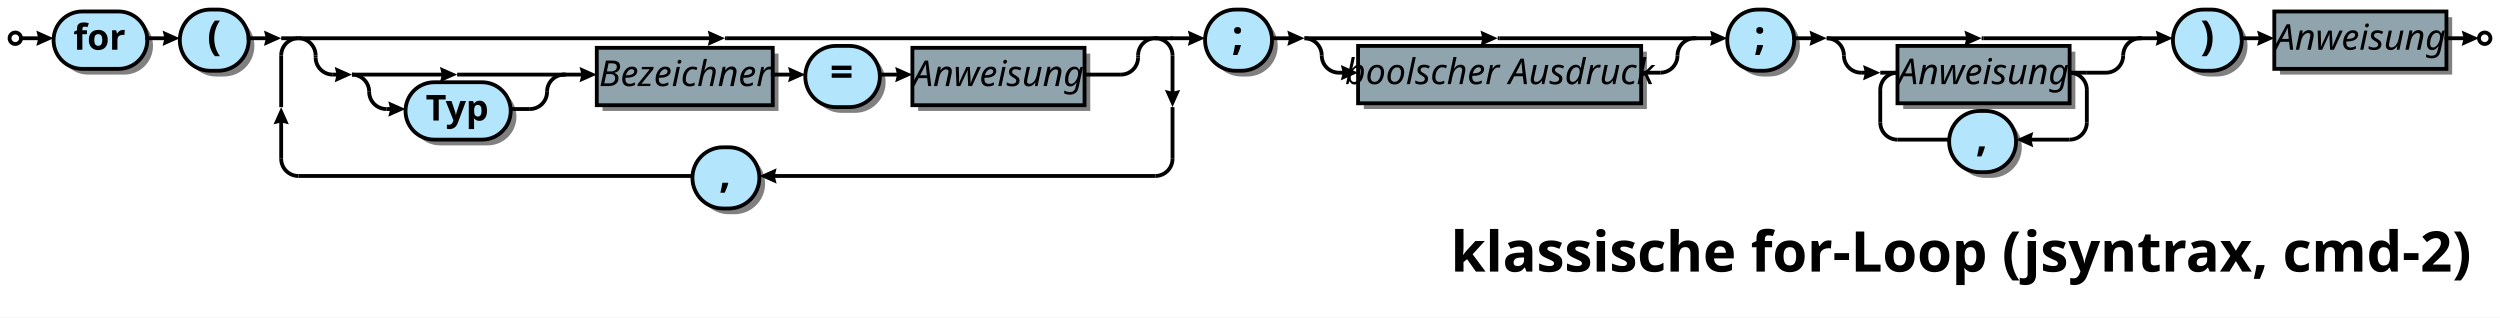
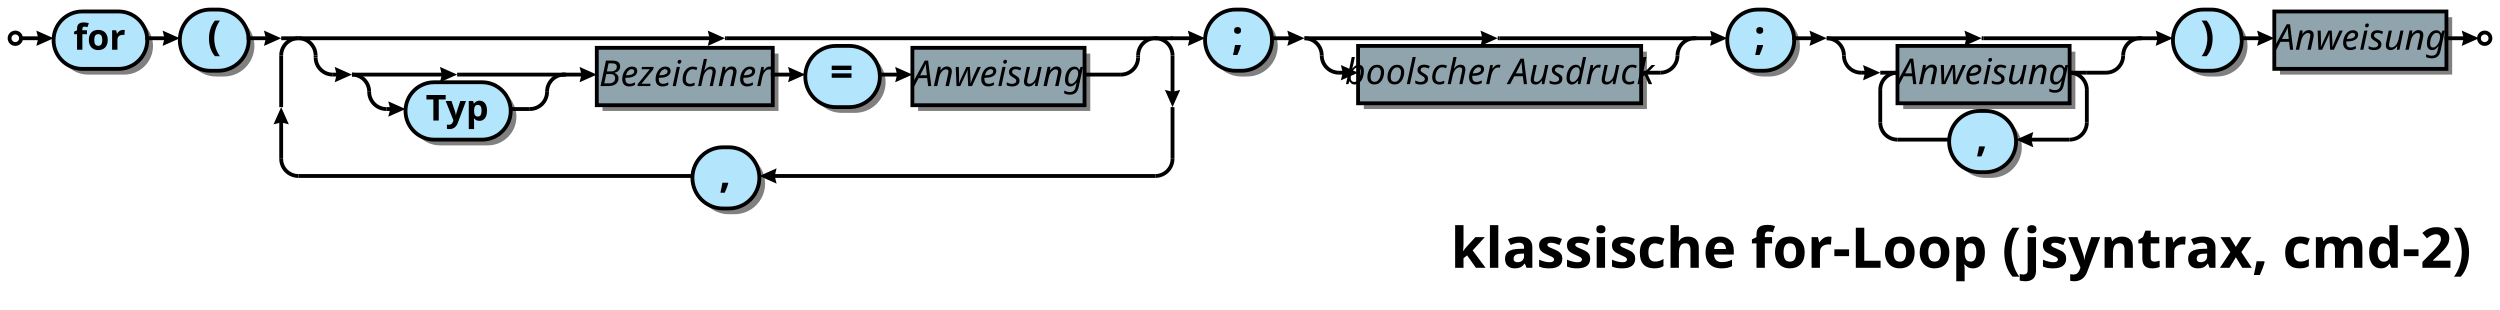
- <svg xmlns="http://www.w3.org/2000/svg" xml:space="preserve" width="1307" height="166" version="1.1">
+ <svg xmlns="http://www.w3.org/2000/svg" xml:space="preserve" width="1307" height="162" version="1.1">
  <style type="text/css">

.title_font {fill:#000000; text-anchor:end;
font-family:PT Sans Bold; font-size:22pt; font-weight:bold; font-style:normal; }
.token_font {fill:#000000; text-anchor:middle;
font-family:PT Sans Bold; font-size:16pt; font-weight:bold; font-style:normal; }
.box_font {fill:#000000; text-anchor:middle;
font-family:PT Sans Italic; font-size:14pt; font-weight:normal; font-style:italic; }
.bubble_font {fill:#000000; text-anchor:middle;
font-family:PT Sans Bold; font-size:14pt; font-weight:bold; font-style:normal; }
.hex_font {fill:#000000; text-anchor:middle;
font-family:PT Sans Bold; font-size:14pt; font-weight:bold; font-style:normal; }
.label {fill: #000; text-anchor:middle; font-size:16pt; font-weight:bold; font-family:Sans;}
.link {fill: #0D47A1;}
.link:hover {fill: #0D47A1; text-decoration:underline;}
.link:visited {fill: #4A148C;}

</style>
  <defs>
    <marker id="arrow" markerWidth="5" markerHeight="4" refX="2.5" refY="2" orient="auto" markerUnits="strokeWidth">
      <path d="M0,0 L0.5,2 L0,4 L4.5,2 z" fill="#000000" />
    </marker>
  </defs>
  <rect width="100%" height="100%" fill="white" />
  <circle cx="8" cy="20" r="3" stroke="#000000" stroke-width="2" fill="#ffffff" />
  <path d="M46,39 A15,15 0 0,1 46,9 H65 A15,15 0 0,1 65,39 z" fill="#000000" fill-opacity="0.498" />
  <path d="M43,36 A15,15 0 0,1 43,6 H62 A15,15 0 0,1 62,36 z" stroke="#000000" stroke-width="2" fill="#b3e5fc" fill-opacity="1.0" />
  <text class="bubble_font" x="52" y="26">for</text>
  <path d="M113,40 A16,16 0 0,1 113,8 H117 A16,16 0 0,1 117,40 z" fill="#000000" fill-opacity="0.498" />
  <path d="M110,37 A16,16 0 0,1 110,5 H114 A16,16 0 0,1 114,37 z" stroke="#000000" stroke-width="2" fill="#b3e5fc" fill-opacity="1.0" />
  <text class="token_font" x="112" y="26">(</text>
  <line x1="76" y1="20" x2="90" y2="20" stroke="#000000" stroke-width="2" marker-end="url(#arrow)" />
  <line x1="379" y1="20" x2="380" y2="20" stroke="#000000" stroke-width="2" />
  <line x1="239" y1="39" x2="240" y2="39" stroke="#000000" stroke-width="2" />
  <path d="M230,76 A15,15 0 0,1 230,46 H255 A15,15 0 0,1 255,76 z" fill="#000000" fill-opacity="0.498" />
  <path d="M227,73 A15,15 0 0,1 227,43 H252 A15,15 0 0,1 252,73 z" stroke="#000000" stroke-width="2" fill="#b3e5fc" fill-opacity="1.0" />
  <text class="bubble_font" x="239" y="63">Typ</text>
  <line x1="184" y1="39" x2="235" y2="39" stroke="#000000" stroke-width="2" marker-end="url(#arrow)" />
  <line x1="240" y1="39" x2="296" y2="39" stroke="#000000" stroke-width="2" />
  <path d="M193,48 A9,9 0 0,0 184,39" stroke="#000000" stroke-width="2" fill="none" />
  <line x1="202" y1="57" x2="208" y2="57" stroke="#000000" stroke-width="2" marker-end="url(#arrow)" />
  <line x1="267" y1="57" x2="277" y2="57" stroke="#000000" stroke-width="2" />
  <path d="M193,48 A9,9 0 0,0 202,57" stroke="#000000" stroke-width="2" fill="none" />
  <path d="M277,57 A9,9 0 0,0 286,48" stroke="#000000" stroke-width="2" fill="none" />
  <path d="M295,39 A9,9 0 0,0 286,48" stroke="#000000" stroke-width="2" fill="none" />
  <line x1="193" y1="48" x2="193" y2="48" stroke="#000000" stroke-width="2" />
  <line x1="286" y1="48" x2="286" y2="48" stroke="#000000" stroke-width="2" />
  <rect x="315" y="28" width="92" height="30" fill="#000000" fill-opacity="0.498" />
  <rect x="312" y="25" width="92" height="30" stroke="#000000" stroke-width="2" fill="#90a4ae" fill-opacity="1.0" />
  <text class="box_font" x="358" y="45">Bezeichner</text>
  <line x1="294" y1="39" x2="308" y2="39" stroke="#000000" stroke-width="2" marker-end="url(#arrow)" />
  <path d="M440,59 A16,16 0 0,1 440,27 H447 A16,16 0 0,1 447,59 z" fill="#000000" fill-opacity="0.498" />
  <path d="M437,56 A16,16 0 0,1 437,24 H444 A16,16 0 0,1 444,56 z" stroke="#000000" stroke-width="2" fill="#b3e5fc" fill-opacity="1.0" />
  <text class="token_font" x="440" y="45">=</text>
  <line x1="403" y1="39" x2="417" y2="39" stroke="#000000" stroke-width="2" marker-end="url(#arrow)" />
  <rect x="480" y="28" width="90" height="30" fill="#000000" fill-opacity="0.498" />
  <rect x="477" y="25" width="90" height="30" stroke="#000000" stroke-width="2" fill="#90a4ae" fill-opacity="1.0" />
  <text class="box_font" x="522" y="45">Anweisung</text>
  <line x1="459" y1="39" x2="473" y2="39" stroke="#000000" stroke-width="2" marker-end="url(#arrow)" />
  <line x1="156" y1="20" x2="375" y2="20" stroke="#000000" stroke-width="2" marker-end="url(#arrow)" />
  <line x1="380" y1="20" x2="605" y2="20" stroke="#000000" stroke-width="2" />
  <path d="M165,29 A9,9 0 0,0 156,20" stroke="#000000" stroke-width="2" fill="none" />
  <line x1="174" y1="39" x2="180" y2="39" stroke="#000000" stroke-width="2" marker-end="url(#arrow)" />
  <line x1="567" y1="39" x2="586" y2="39" stroke="#000000" stroke-width="2" />
  <path d="M165,30 A9,9 0 0,0 174,39" stroke="#000000" stroke-width="2" fill="none" />
  <path d="M586,39 A9,9 0 0,0 595,30" stroke="#000000" stroke-width="2" fill="none" />
  <path d="M604,20 A9,9 0 0,0 595,29" stroke="#000000" stroke-width="2" fill="none" />
  <line x1="165" y1="30" x2="165" y2="29" stroke="#000000" stroke-width="2" />
  <line x1="595" y1="30" x2="595" y2="29" stroke="#000000" stroke-width="2" />
  <path d="M381,112 A16,16 0 0,1 381,80 H384 A16,16 0 0,1 384,112 z" fill="#000000" fill-opacity="0.498" />
  <path d="M378,109 A16,16 0 0,1 378,77 H381 A16,16 0 0,1 381,109 z" stroke="#000000" stroke-width="2" fill="#b3e5fc" fill-opacity="1.0" />
  <text class="token_font" x="379" y="98">,</text>
  <line x1="156" y1="92" x2="362" y2="92" stroke="#000000" stroke-width="2" />
  <line x1="604" y1="92" x2="401" y2="92" stroke="#000000" stroke-width="2" marker-end="url(#arrow)" />
  <line x1="147" y1="20" x2="156" y2="20" stroke="#000000" stroke-width="2" />
  <path d="M156,20 A9,9 0 0,0 147,29" stroke="#000000" stroke-width="2" fill="none" />
  <line x1="147" y1="83" x2="147" y2="60" stroke="#000000" stroke-width="2" marker-end="url(#arrow)" />
  <line x1="147" y1="56" x2="147" y2="29" stroke="#000000" stroke-width="2" />
  <path d="M147,83 A9,9 0 0,0 156,92" stroke="#000000" stroke-width="2" fill="none" />
  <path d="M613,29 A9,9 0 0,0 604,20" stroke="#000000" stroke-width="2" fill="none" />
  <line x1="613" y1="29" x2="613" y2="52" stroke="#000000" stroke-width="2" marker-end="url(#arrow)" />
  <line x1="613" y1="56" x2="613" y2="83" stroke="#000000" stroke-width="2" />
  <path d="M604,92 A9,9 0 0,0 613,83" stroke="#000000" stroke-width="2" fill="none" />
  <line x1="604" y1="20" x2="613" y2="20" stroke="#000000" stroke-width="2" />
  <line x1="129" y1="20" x2="143" y2="20" stroke="#000000" stroke-width="2" marker-end="url(#arrow)" />
  <path d="M649,40 A16,16 0 0,1 649,8 H652 A16,16 0 0,1 652,40 z" fill="#000000" fill-opacity="0.498" />
  <path d="M646,37 A16,16 0 0,1 646,5 H649 A16,16 0 0,1 649,37 z" stroke="#000000" stroke-width="2" fill="#b3e5fc" fill-opacity="1.0" />
  <text class="token_font" x="647" y="26">;</text>
  <line x1="612" y1="20" x2="626" y2="20" stroke="#000000" stroke-width="2" marker-end="url(#arrow)" />
  <line x1="783" y1="20" x2="784" y2="20" stroke="#000000" stroke-width="2" />
  <rect x="713" y="27" width="148" height="30" fill="#000000" fill-opacity="0.498" />
  <rect x="710" y="24" width="148" height="30" stroke="#000000" stroke-width="2" fill="#90a4ae" fill-opacity="1.0" />
  <text class="box_font" x="784" y="44">boolscher Ausdruck</text>
  <line x1="682" y1="20" x2="779" y2="20" stroke="#000000" stroke-width="2" marker-end="url(#arrow)" />
  <line x1="784" y1="20" x2="887" y2="20" stroke="#000000" stroke-width="2" />
  <path d="M691,29 A9,9 0 0,0 682,20" stroke="#000000" stroke-width="2" fill="none" />
  <line x1="700" y1="38" x2="706" y2="38" stroke="#000000" stroke-width="2" marker-end="url(#arrow)" />
  <line x1="858" y1="38" x2="868" y2="38" stroke="#000000" stroke-width="2" />
  <path d="M691,29 A9,9 0 0,0 700,38" stroke="#000000" stroke-width="2" fill="none" />
  <path d="M868,38 A9,9 0 0,0 877,29" stroke="#000000" stroke-width="2" fill="none" />
  <path d="M886,20 A9,9 0 0,0 877,29" stroke="#000000" stroke-width="2" fill="none" />
  <line x1="691" y1="29" x2="691" y2="29" stroke="#000000" stroke-width="2" />
  <line x1="877" y1="29" x2="877" y2="29" stroke="#000000" stroke-width="2" />
  <line x1="664" y1="20" x2="678" y2="20" stroke="#000000" stroke-width="2" marker-end="url(#arrow)" />
  <path d="M922,40 A16,16 0 0,1 922,8 H925 A16,16 0 0,1 925,40 z" fill="#000000" fill-opacity="0.498" />
  <path d="M919,37 A16,16 0 0,1 919,5 H922 A16,16 0 0,1 922,37 z" stroke="#000000" stroke-width="2" fill="#b3e5fc" fill-opacity="1.0" />
  <text class="token_font" x="920" y="26">;</text>
  <line x1="885" y1="20" x2="899" y2="20" stroke="#000000" stroke-width="2" marker-end="url(#arrow)" />
  <line x1="1036" y1="20" x2="1037" y2="20" stroke="#000000" stroke-width="2" />
  <rect x="995" y="27" width="90" height="30" fill="#000000" fill-opacity="0.498" />
  <rect x="992" y="24" width="90" height="30" stroke="#000000" stroke-width="2" fill="#90a4ae" fill-opacity="1.0" />
  <text class="box_font" x="1037" y="44">Anweisung</text>
  <path d="M1038,93 A16,16 0 0,1 1038,61 H1041 A16,16 0 0,1 1041,93 z" fill="#000000" fill-opacity="0.498" />
  <path d="M1035,90 A16,16 0 0,1 1035,58 H1038 A16,16 0 0,1 1038,90 z" stroke="#000000" stroke-width="2" fill="#b3e5fc" fill-opacity="1.0" />
  <text class="token_font" x="1036" y="79">,</text>
  <line x1="992" y1="73" x2="1019" y2="73" stroke="#000000" stroke-width="2" />
  <line x1="1082" y1="73" x2="1058" y2="73" stroke="#000000" stroke-width="2" marker-end="url(#arrow)" />
  <line x1="983" y1="38" x2="992" y2="38" stroke="#000000" stroke-width="2" />
  <path d="M992,38 A9,9 0 0,0 983,47" stroke="#000000" stroke-width="2" fill="none" />
  <line x1="983" y1="47" x2="983" y2="64" stroke="#000000" stroke-width="2" />
  <path d="M983,64 A9,9 0 0,0 992,73" stroke="#000000" stroke-width="2" fill="none" />
  <path d="M1091,47 A9,9 0 0,0 1082,38" stroke="#000000" stroke-width="2" fill="none" />
  <line x1="1091" y1="47" x2="1091" y2="64" stroke="#000000" stroke-width="2" />
  <path d="M1082,73 A9,9 0 0,0 1091,64" stroke="#000000" stroke-width="2" fill="none" />
  <line x1="1082" y1="38" x2="1091" y2="38" stroke="#000000" stroke-width="2" />
  <line x1="955" y1="20" x2="1032" y2="20" stroke="#000000" stroke-width="2" marker-end="url(#arrow)" />
  <line x1="1037" y1="20" x2="1120" y2="20" stroke="#000000" stroke-width="2" />
  <path d="M964,29 A9,9 0 0,0 955,20" stroke="#000000" stroke-width="2" fill="none" />
  <line x1="973" y1="38" x2="979" y2="38" stroke="#000000" stroke-width="2" marker-end="url(#arrow)" />
  <line x1="1091" y1="38" x2="1101" y2="38" stroke="#000000" stroke-width="2" />
  <path d="M964,29 A9,9 0 0,0 973,38" stroke="#000000" stroke-width="2" fill="none" />
  <path d="M1101,38 A9,9 0 0,0 1110,29" stroke="#000000" stroke-width="2" fill="none" />
  <path d="M1119,20 A9,9 0 0,0 1110,29" stroke="#000000" stroke-width="2" fill="none" />
  <line x1="964" y1="29" x2="964" y2="29" stroke="#000000" stroke-width="2" />
  <line x1="1110" y1="29" x2="1110" y2="29" stroke="#000000" stroke-width="2" />
  <line x1="937" y1="20" x2="951" y2="20" stroke="#000000" stroke-width="2" marker-end="url(#arrow)" />
  <path d="M1155,40 A16,16 0 0,1 1155,8 H1159 A16,16 0 0,1 1159,40 z" fill="#000000" fill-opacity="0.498" />
  <path d="M1152,37 A16,16 0 0,1 1152,5 H1156 A16,16 0 0,1 1156,37 z" stroke="#000000" stroke-width="2" fill="#b3e5fc" fill-opacity="1.0" />
  <text class="token_font" x="1154" y="26">)</text>
  <line x1="1118" y1="20" x2="1132" y2="20" stroke="#000000" stroke-width="2" marker-end="url(#arrow)" />
  <rect x="1192" y="9" width="90" height="30" fill="#000000" fill-opacity="0.498" />
  <rect x="1189" y="6" width="90" height="30" stroke="#000000" stroke-width="2" fill="#90a4ae" fill-opacity="1.0" />
  <text class="box_font" x="1234" y="26">Anweisung</text>
  <line x1="1171" y1="20" x2="1185" y2="20" stroke="#000000" stroke-width="2" marker-end="url(#arrow)" />
  <line x1="10" y1="20" x2="24" y2="20" stroke="#000000" stroke-width="2" marker-end="url(#arrow)" />
  <circle cx="1299" cy="20" r="3" stroke="#000000" stroke-width="2" fill="#ffffff" />
  <line x1="1278" y1="20" x2="1292" y2="20" stroke="#000000" stroke-width="2" marker-end="url(#arrow)" />
-   <text class="title_font" x="1292" y="142">klassische for-Loop (jsyntrax, cmd-2)</text>
+   <text class="title_font" x="1292" y="140">klassische for-Loop (jsyntrax, cmd-2)</text>
</svg>
